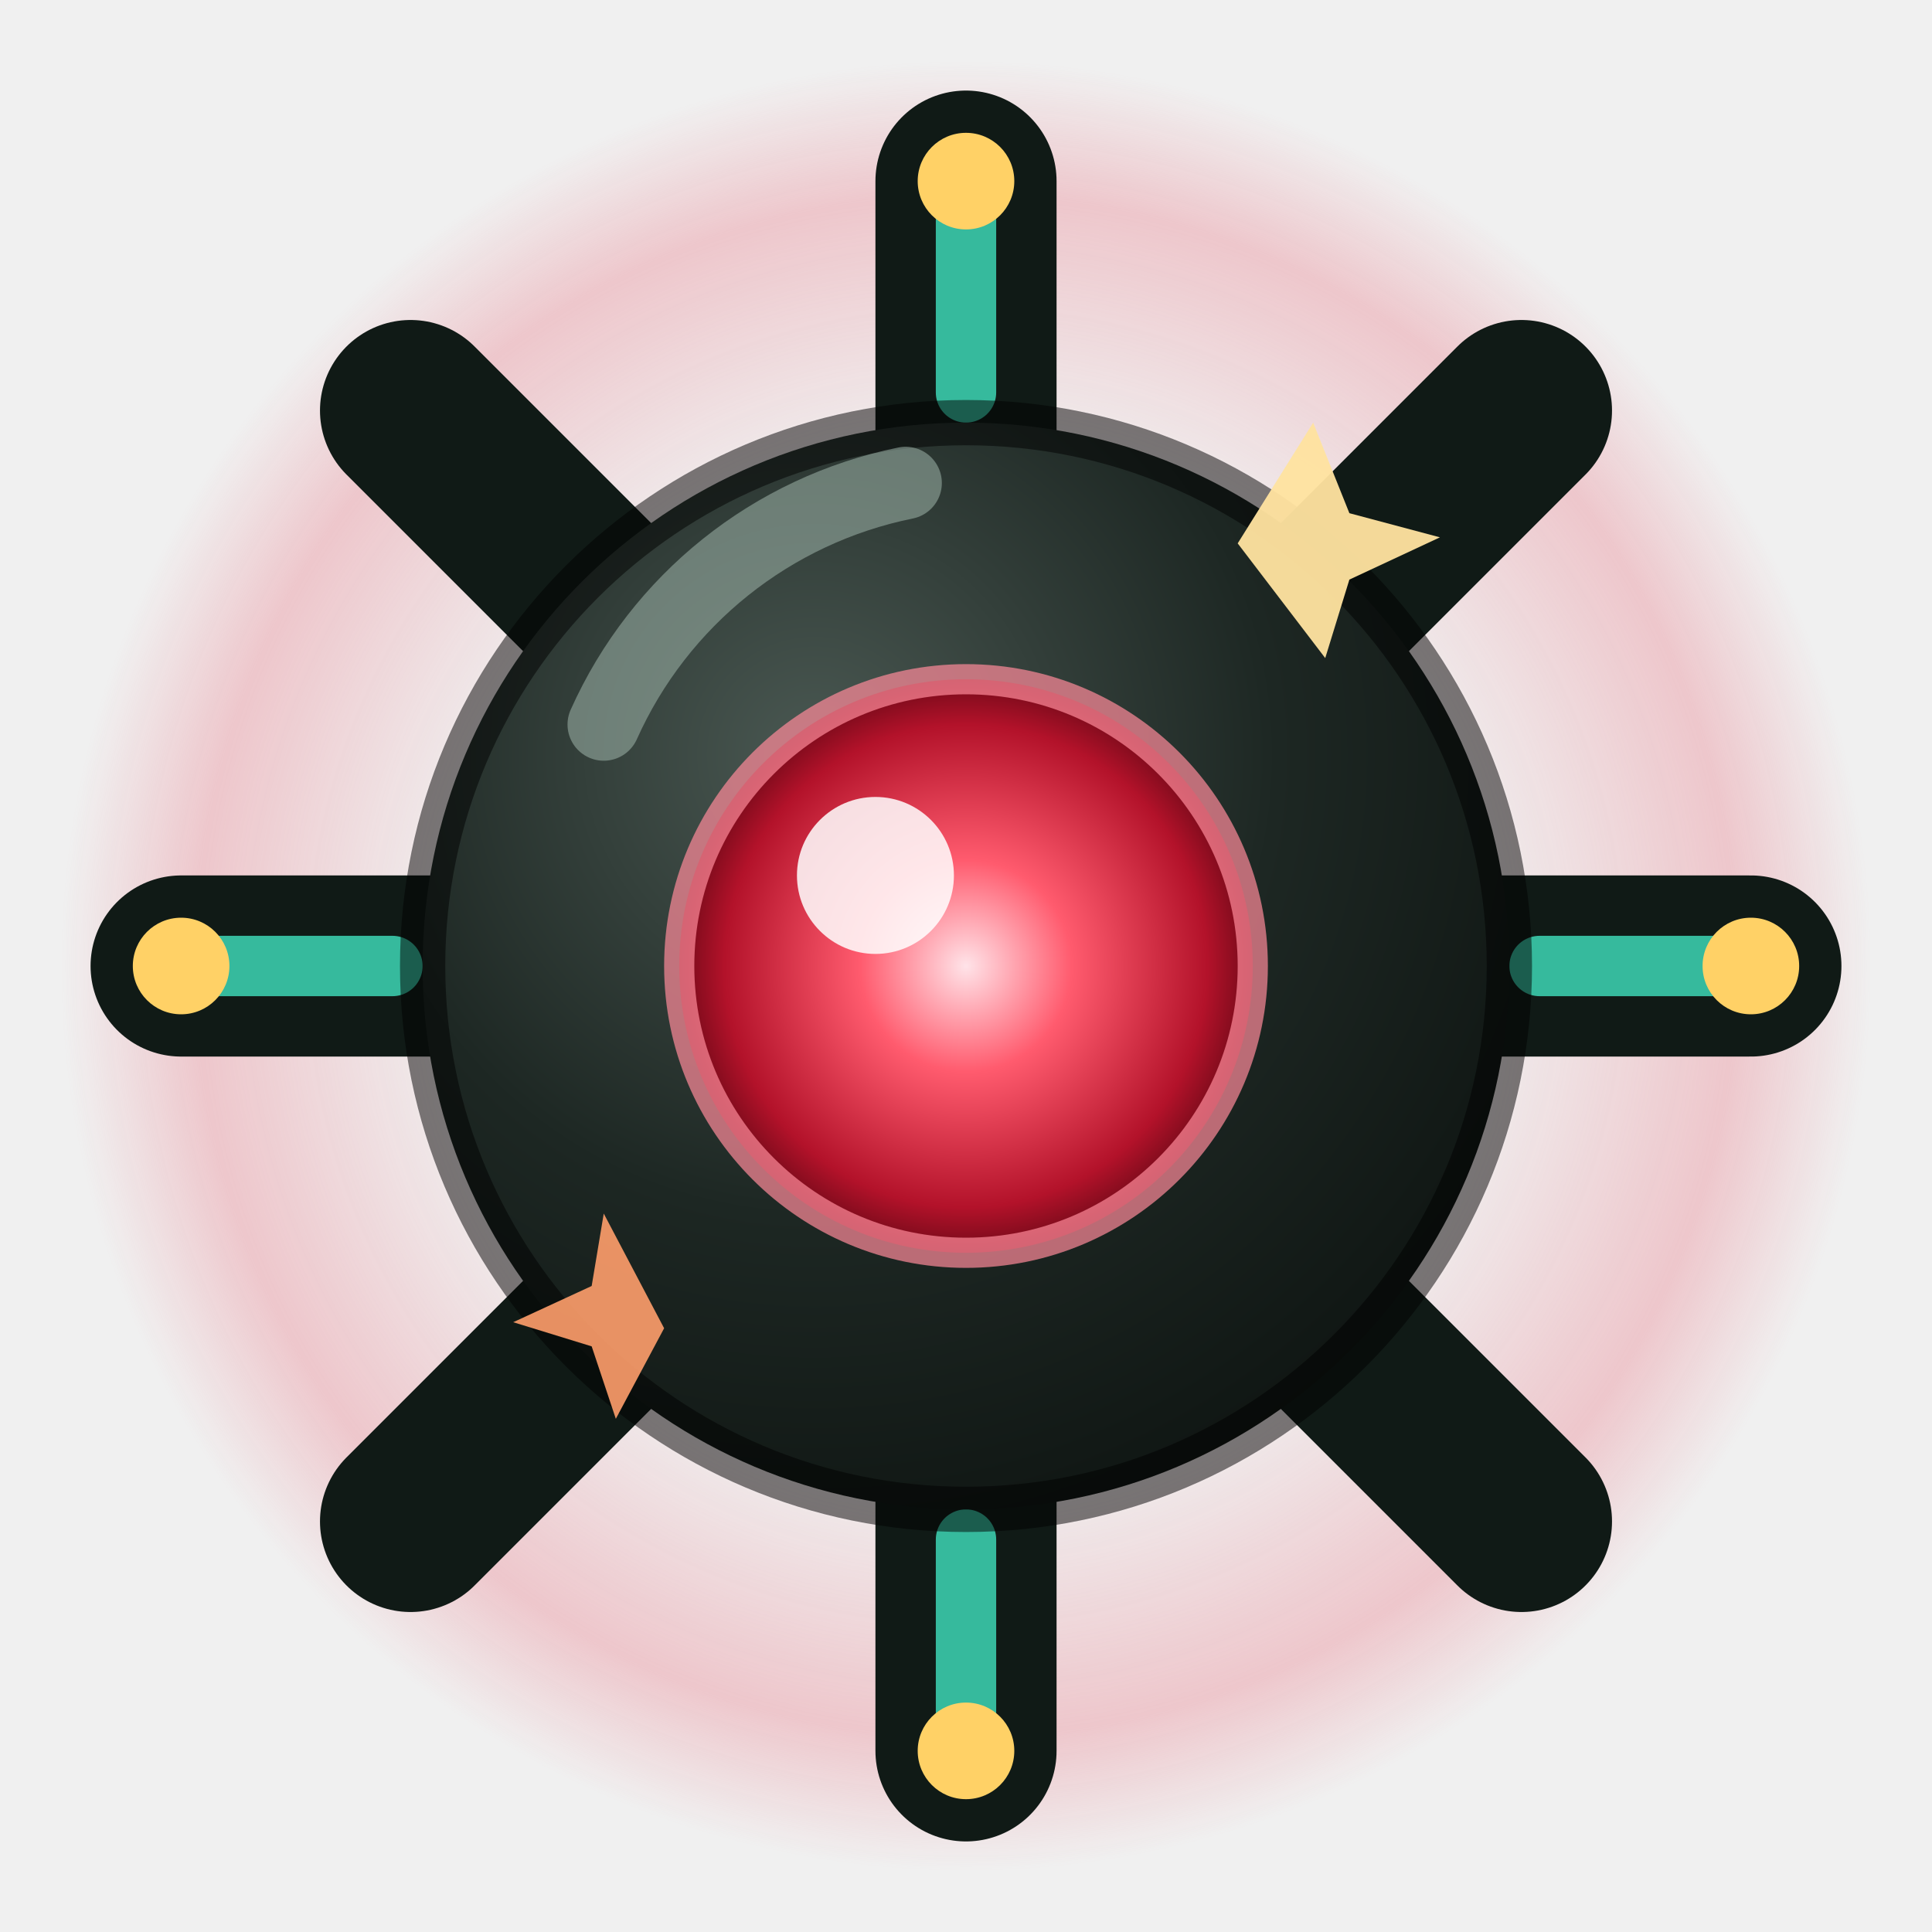
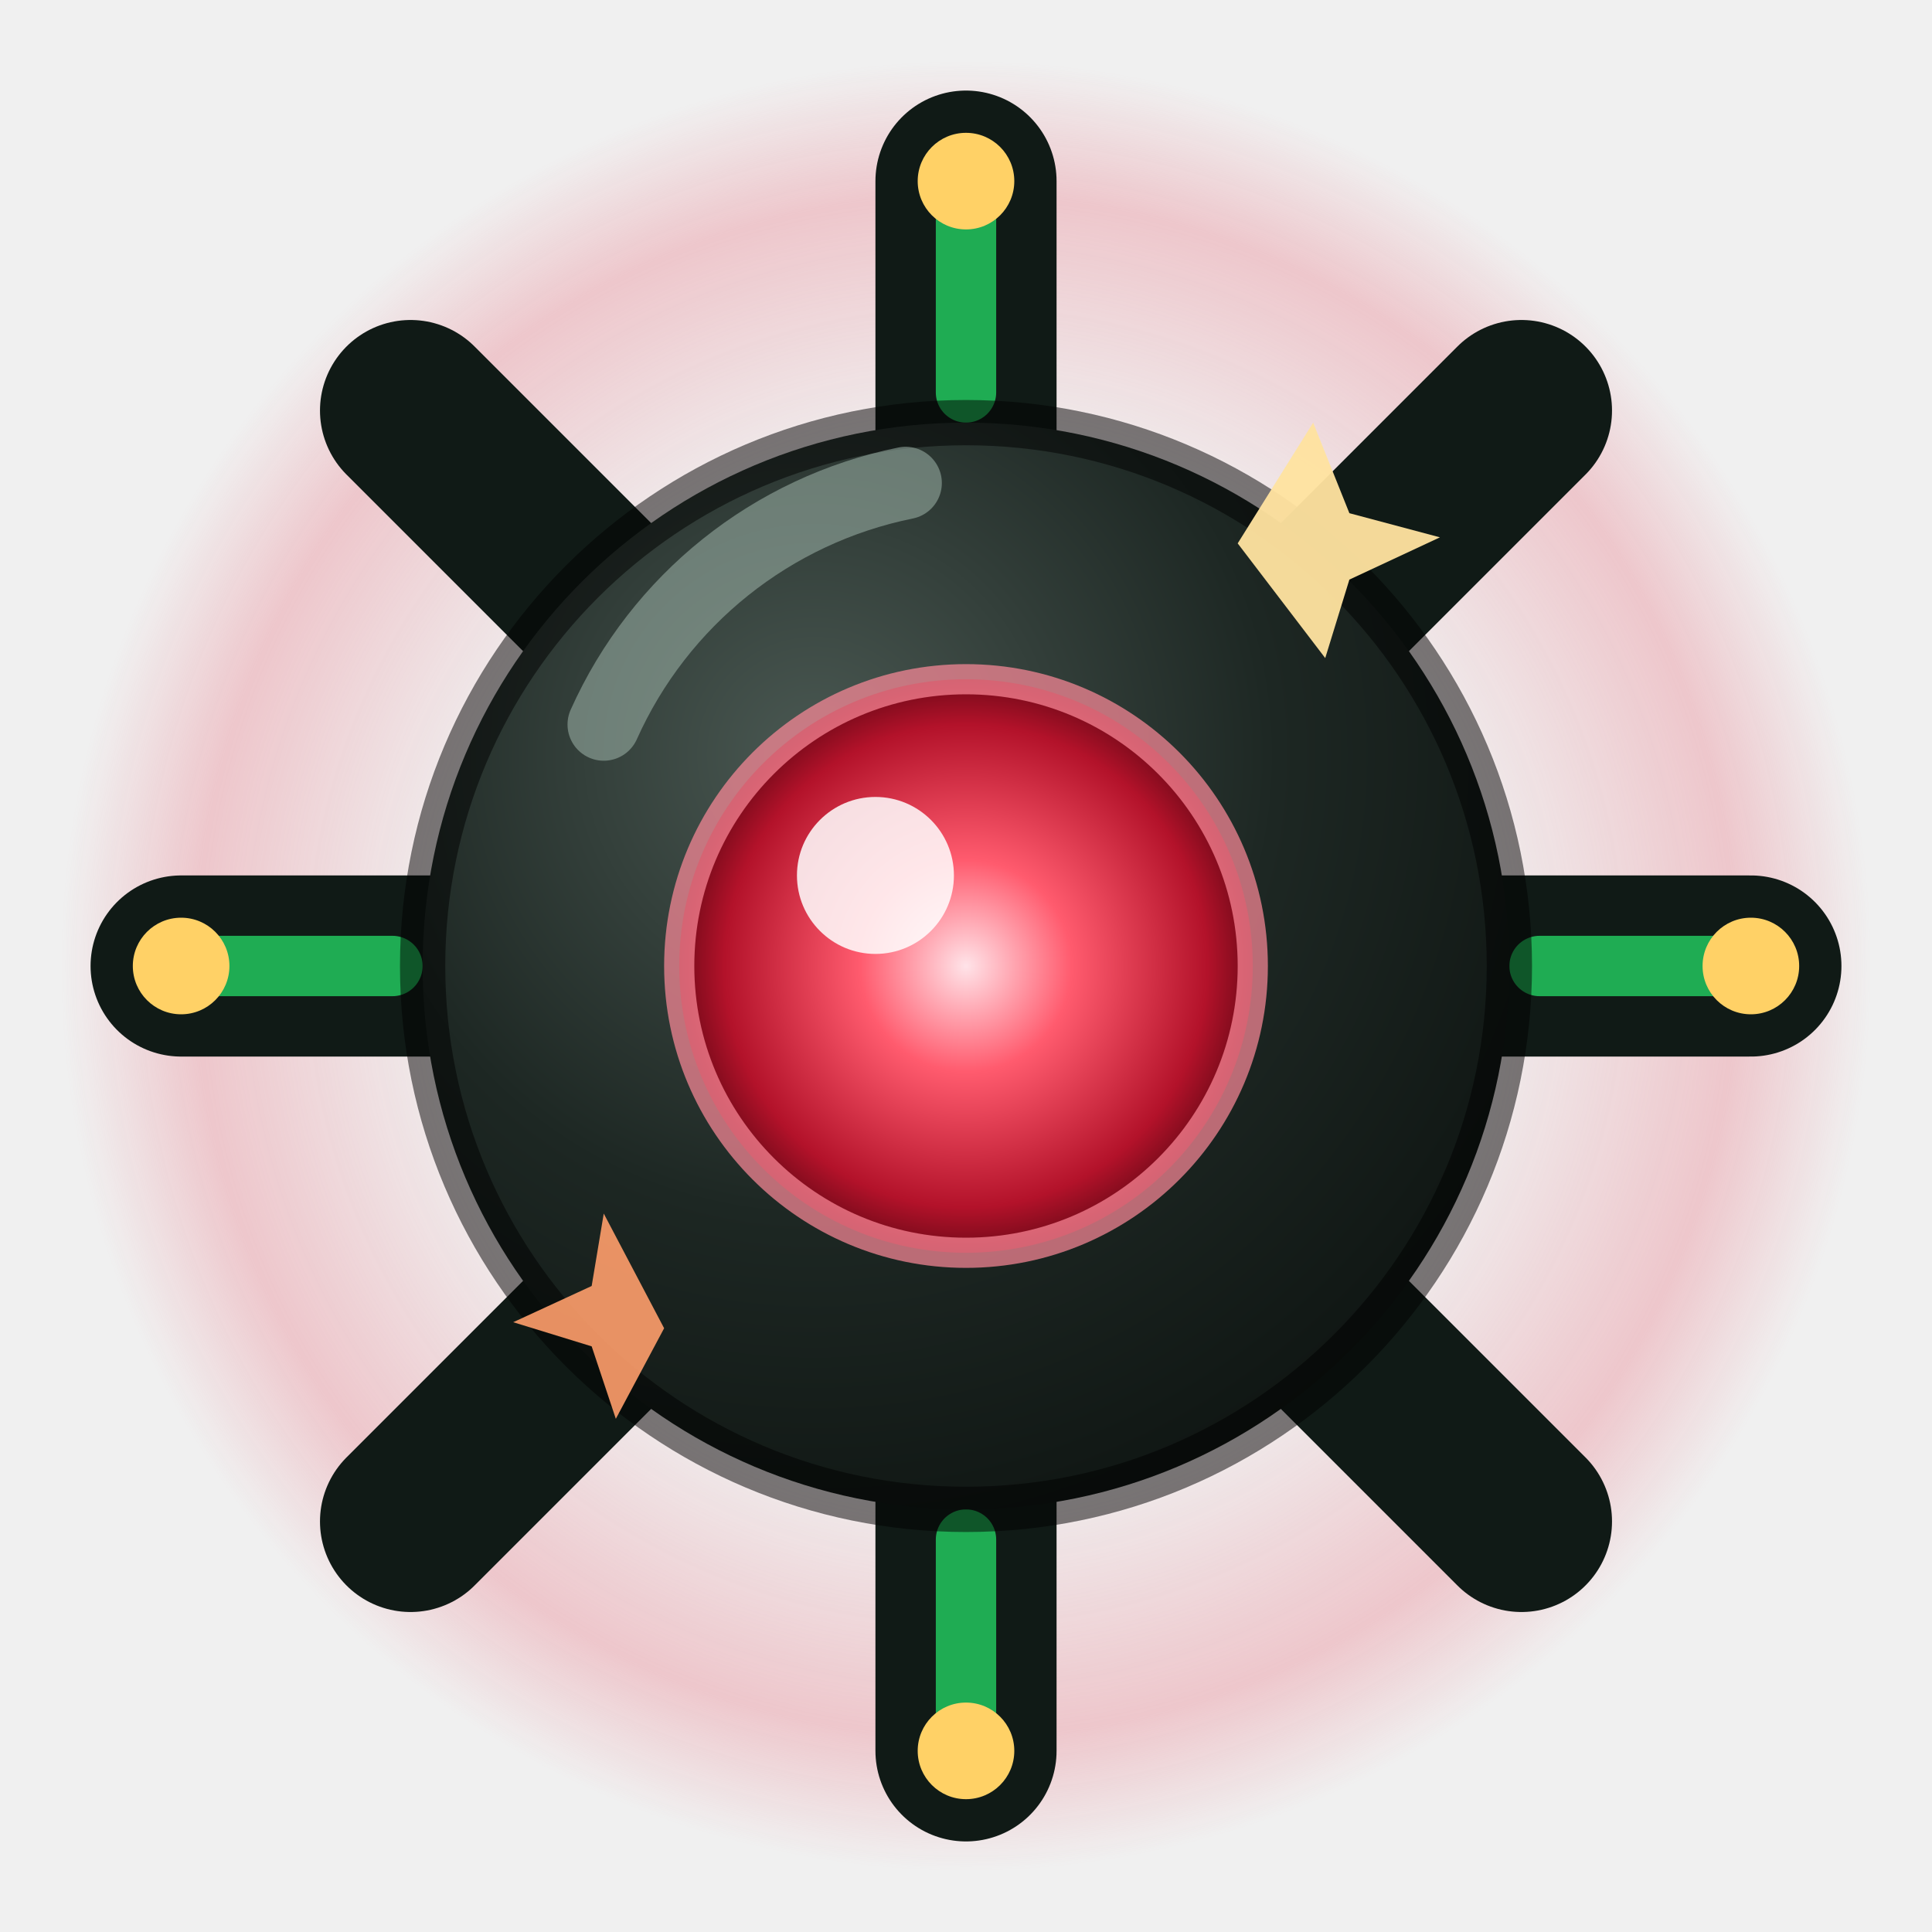
<svg xmlns="http://www.w3.org/2000/svg" viewBox="0 0 64 64">
  <defs>
    <radialGradient id="mBody" cx="27" cy="25" r="34" gradientUnits="userSpaceOnUse">
      <stop offset="0" stop-color="#4a5852" />
      <stop offset=".45" stop-color="#1d2723" />
      <stop offset="1" stop-color="#070b09" />
    </radialGradient>
    <radialGradient id="mCore" cx="32" cy="32" r="10" gradientUnits="userSpaceOnUse">
      <stop offset="0" stop-color="#FFE3E8" />
      <stop offset=".35" stop-color="#FF5B6E" />
      <stop offset=".8" stop-color="#B3122A" />
      <stop offset="1" stop-color="#5c0713" />
    </radialGradient>
    <radialGradient id="mHalo" cx="32" cy="32" r="30" gradientUnits="userSpaceOnUse">
      <stop offset=".55" stop-color="#e85d6f" stop-opacity="0" />
      <stop offset=".85" stop-color="#e85d6f" stop-opacity=".28" />
      <stop offset="1" stop-color="#e85d6f" stop-opacity="0" />
    </radialGradient>
  </defs>
  <circle cx="32" cy="32" r="30" fill="url(#mHalo)" />
  <g stroke="#101a16" stroke-width="6" stroke-linecap="round">
    <line x1="32" y1="6" x2="32" y2="16" />
    <line x1="32" y1="48" x2="32" y2="58" />
    <line x1="6" y1="32" x2="16" y2="32" />
    <line x1="48" y1="32" x2="58" y2="32" />
    <line x1="13.6" y1="13.6" x2="20.6" y2="20.6" />
    <line x1="43.4" y1="43.4" x2="50.4" y2="50.4" />
    <line x1="50.4" y1="13.6" x2="43.4" y2="20.6" />
    <line x1="20.6" y1="43.4" x2="13.6" y2="50.4" />
  </g>
-   <g stroke="#3dd6b5" stroke-width="2" stroke-linecap="round" opacity=".85">
+   <g stroke="#22c55e" stroke-width="2" stroke-linecap="round" opacity=".85">
    <line x1="32" y1="7" x2="32" y2="13" />
    <line x1="32" y1="51" x2="32" y2="57" />
    <line x1="7" y1="32" x2="13" y2="32" />
    <line x1="51" y1="32" x2="57" y2="32" />
  </g>
  <g fill="#FFD166">
    <circle cx="32" cy="6" r="1.6" />
    <circle cx="32" cy="58" r="1.6" />
    <circle cx="6" cy="32" r="1.6" />
    <circle cx="58" cy="32" r="1.6" />
  </g>
  <circle cx="32" cy="32" r="18" fill="url(#mBody)" />
  <circle cx="32" cy="32" r="18" fill="none" stroke="#000" stroke-opacity=".5" stroke-width="1.5" />
  <path d="M20 24a14 14 0 0 1 10-8" stroke="#9fb4aa" stroke-width="2.4" stroke-linecap="round" fill="none" opacity=".55" />
  <circle cx="32" cy="32" r="9.5" fill="url(#mCore)" />
  <circle cx="32" cy="32" r="9.5" fill="none" stroke="#ff8a9a" stroke-width="1" opacity=".7" />
  <circle cx="29" cy="29" r="2.6" fill="#fff" opacity=".85" />
  <path d="M41 18l2.5-4 1.2 3 3 .8-3 1.4-.8 2.6z" fill="#FFE3A0" opacity=".95" />
  <path d="M22 44l-1.6 3-.8-2.4-2.6-.8 2.6-1.2.4-2.4z" fill="#FF9F6B" opacity=".9" />
</svg>
